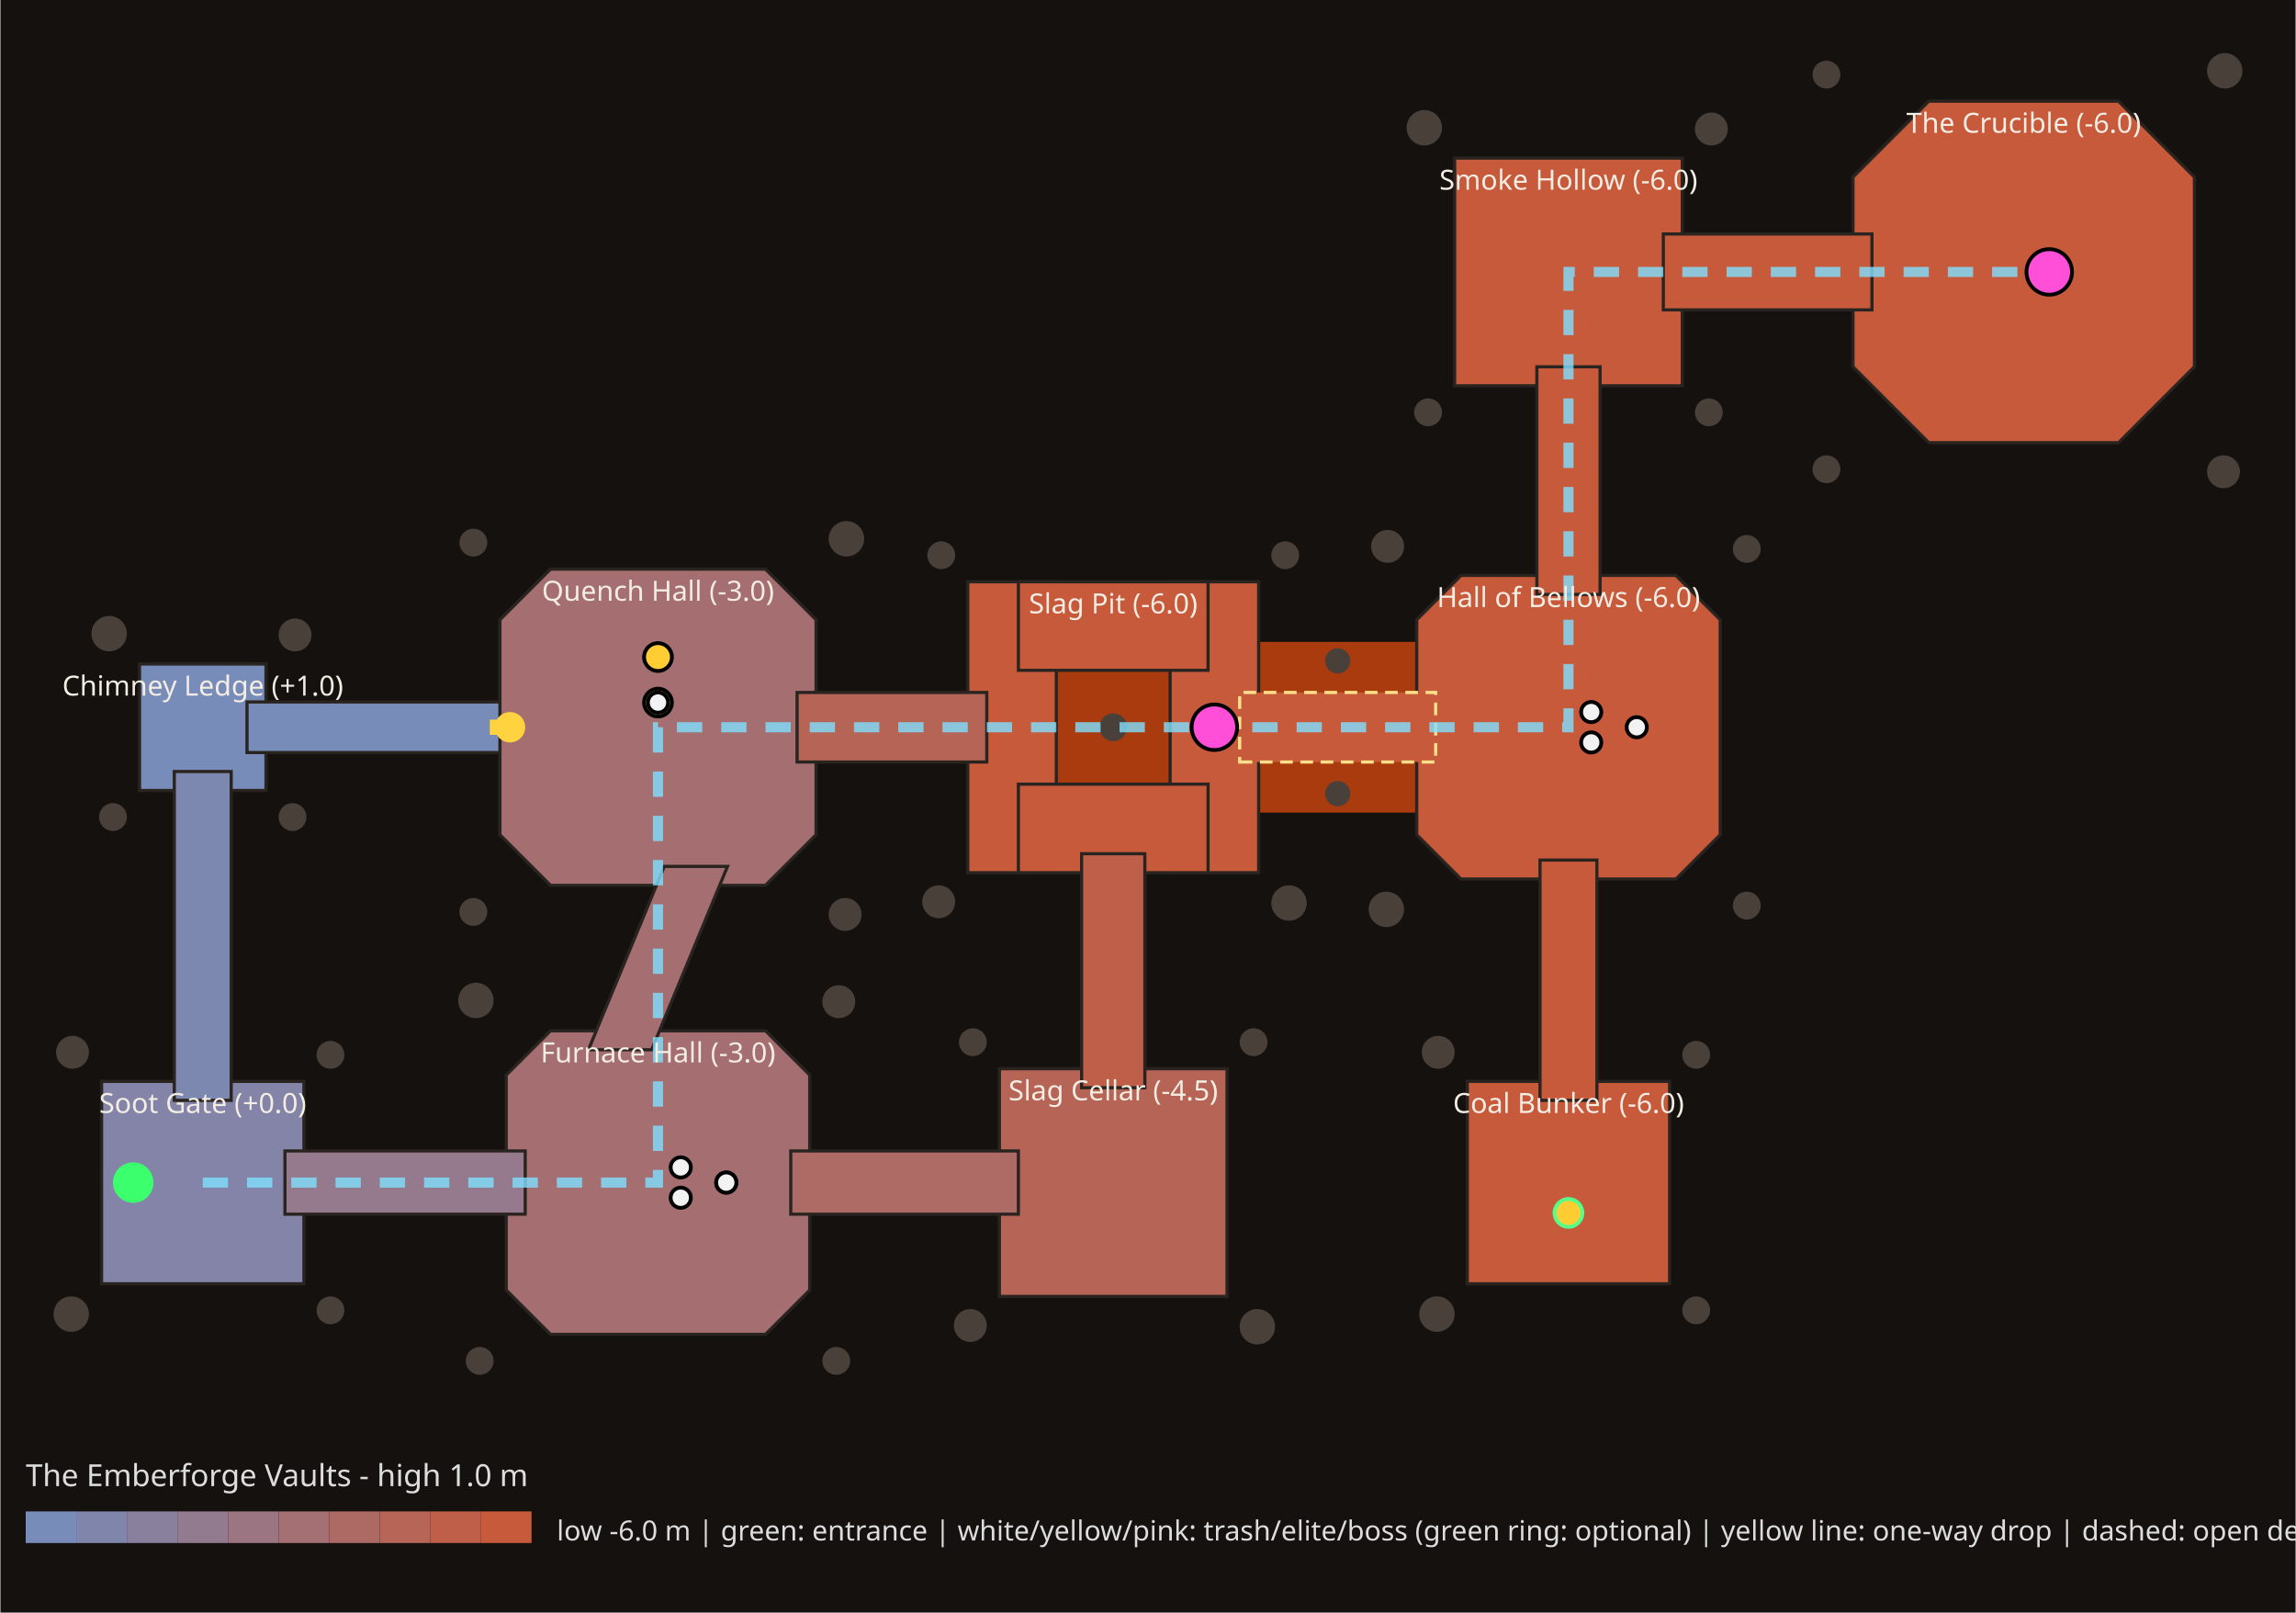
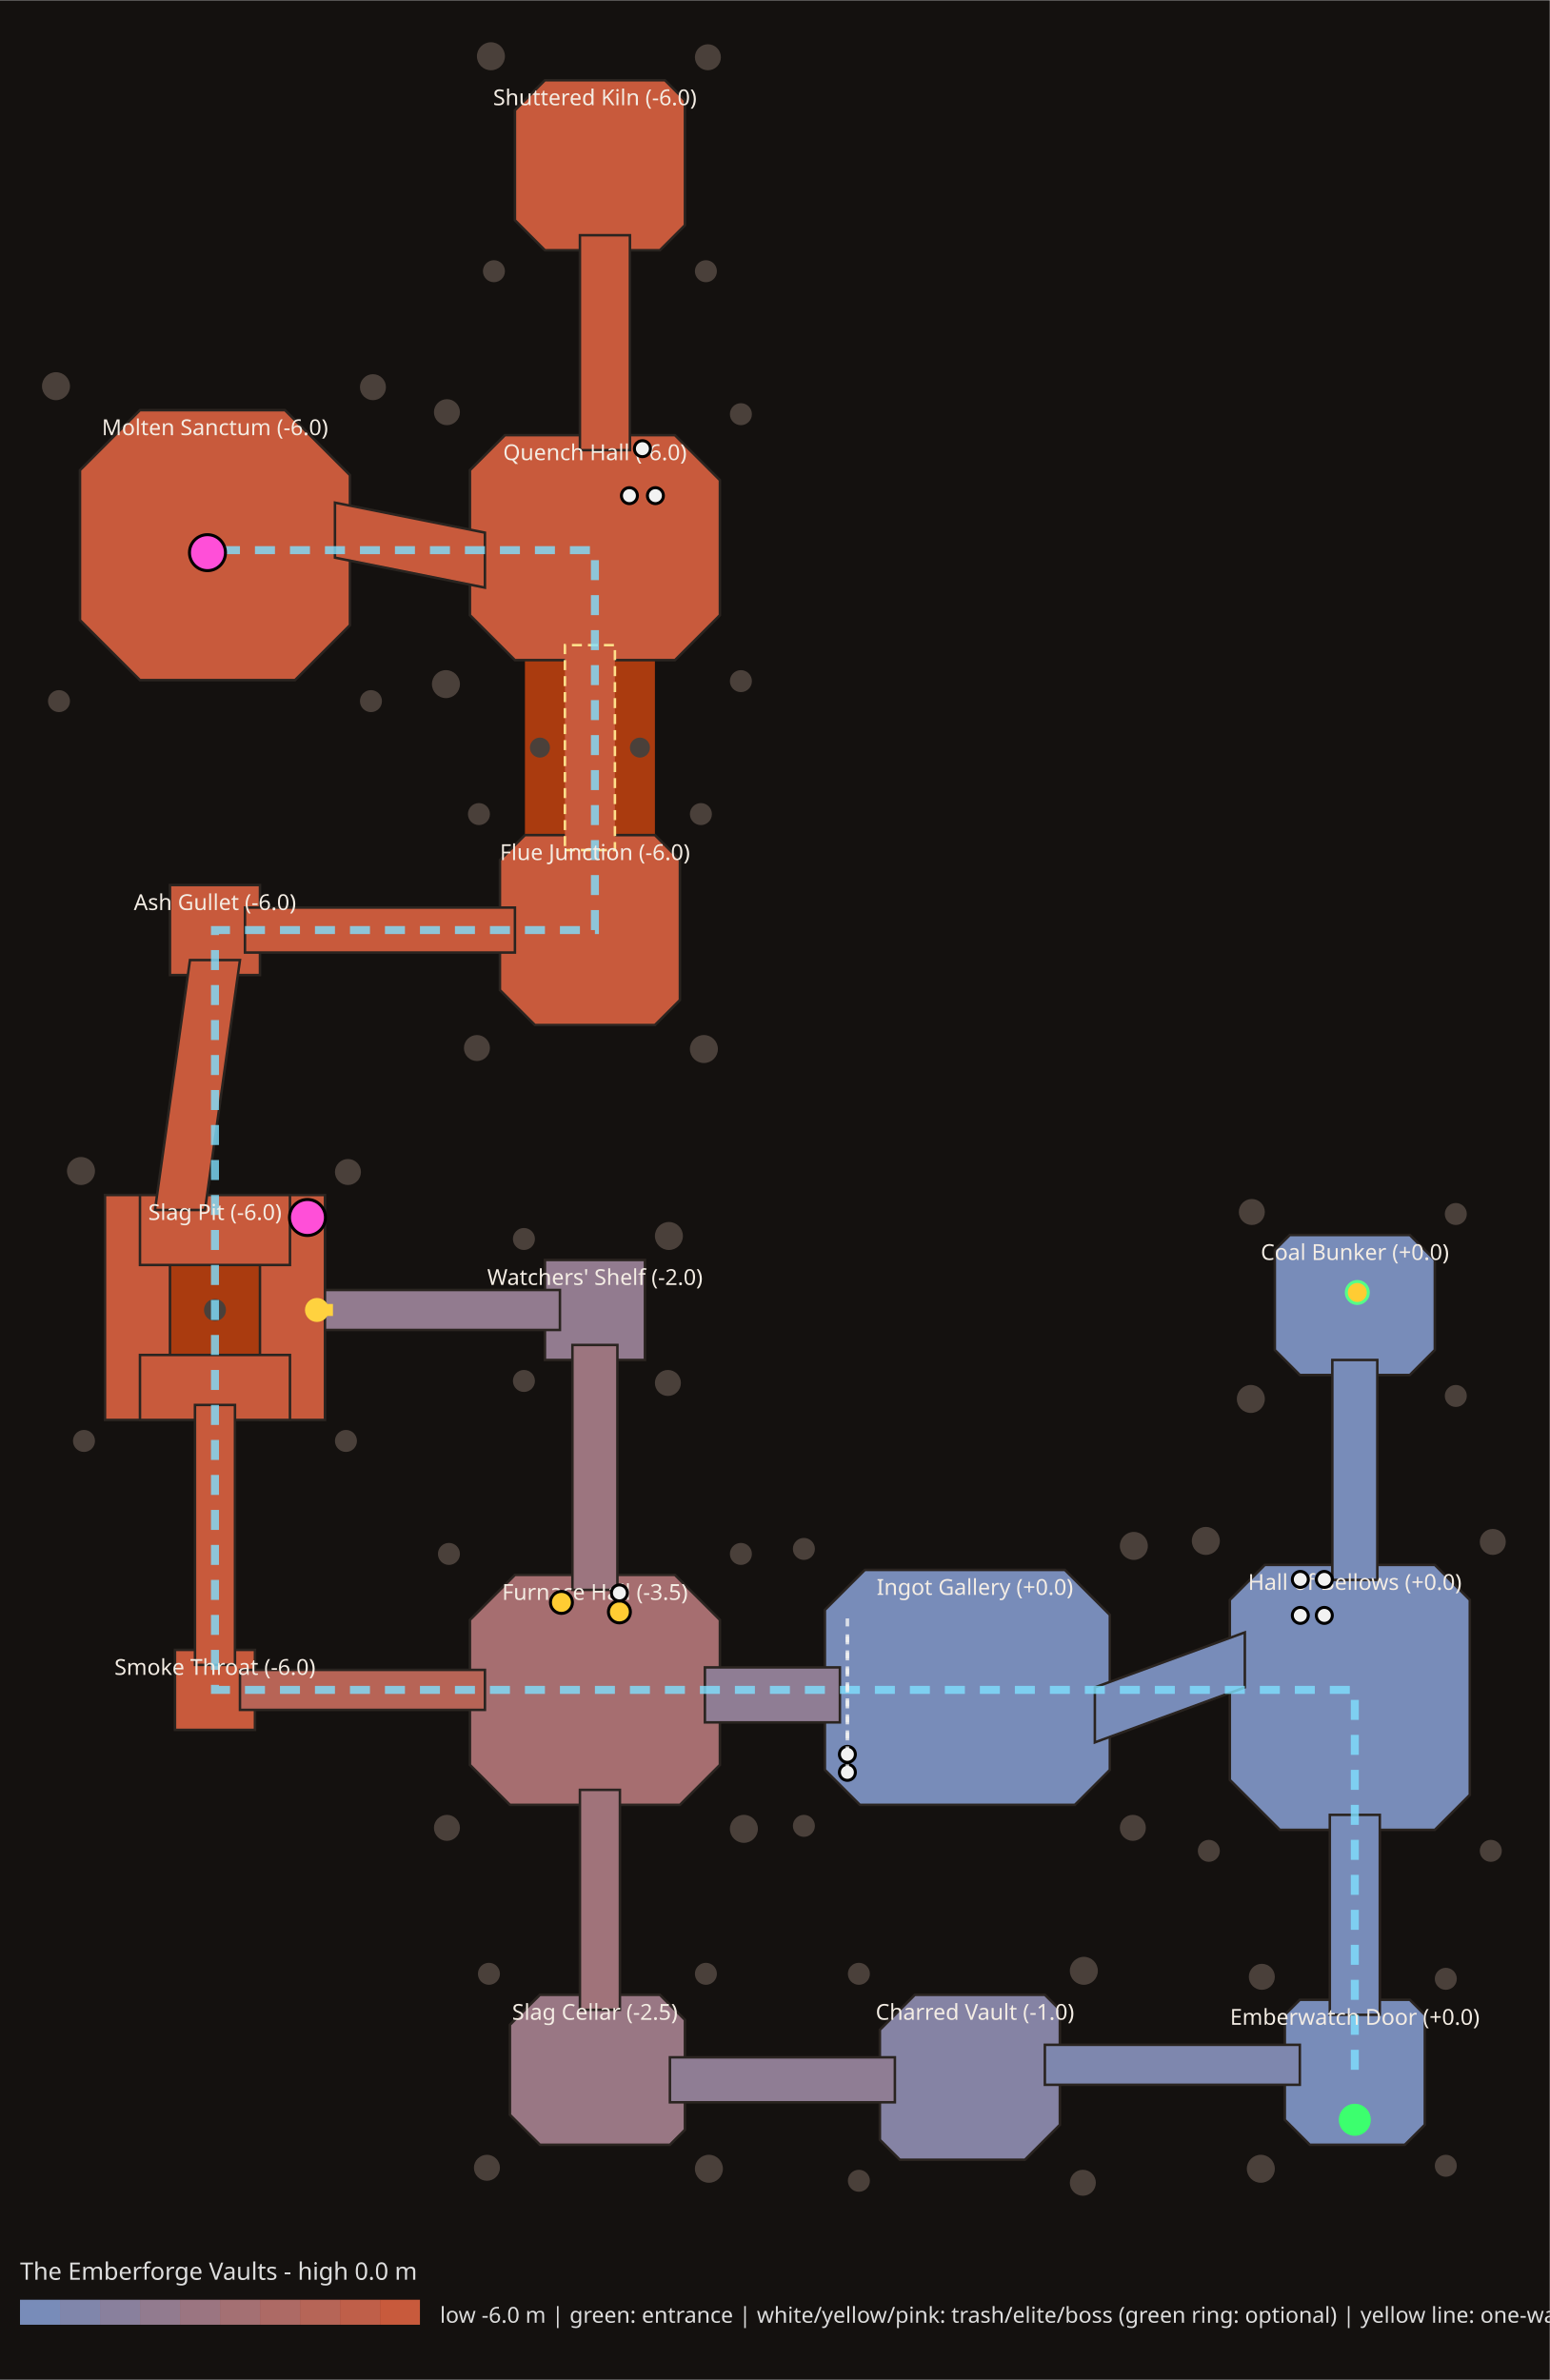
- <svg xmlns="http://www.w3.org/2000/svg" viewBox="0 0 181.5 127.5" width="900" height="632" font-family="sans-serif">
-   <rect x="0" y="0" width="181.5" height="127.5" fill="#14110f" />
-   <polygon points="83.50,62.00 92.50,62.00 92.50,53.00 83.50,53.00" fill="#c4420f" opacity="0.85" />
-   <polygon points="99.50,64.25 112.00,64.25 112.00,50.75 99.50,50.75" fill="#c4420f" opacity="0.85" />
-   <polygon points="76.50,69.00 83.50,69.00 83.50,46.00 76.50,46.00" fill="rgb(200,90,60)" stroke="#2a2420" stroke-width="0.25" />
-   <polygon points="92.50,69.00 99.50,69.00 99.50,46.00 92.50,46.00" fill="rgb(200,90,60)" stroke="#2a2420" stroke-width="0.25" />
-   <polygon points="80.50,53.00 95.50,53.00 95.50,46.00 80.50,46.00" fill="rgb(200,90,60)" stroke="#2a2420" stroke-width="0.25" />
-   <polygon points="80.50,69.00 95.50,69.00 95.50,62.00 80.50,62.00" fill="rgb(200,90,60)" stroke="#2a2420" stroke-width="0.25" />
-   <polygon points="136.00,66.00 136.00,49.00 132.50,45.50 115.50,45.50 112.00,49.00 112.00,66.00 115.50,69.50 132.50,69.50" fill="rgb(200,90,60)" stroke="#2a2420" stroke-width="0.25" />
-   <polygon points="115.00,30.50 133.00,30.50 133.00,12.50 115.00,12.50" fill="rgb(200,90,60)" stroke="#2a2420" stroke-width="0.25" />
-   <polygon points="173.50,29.00 173.50,14.00 167.50,8.00 152.50,8.00 146.50,14.00 146.50,29.00 152.50,35.00 167.50,35.00" fill="rgb(200,90,60)" stroke="#2a2420" stroke-width="0.25" />
-   <polygon points="116.00,101.50 132.00,101.50 132.00,85.50 116.00,85.50" fill="rgb(200,90,60)" stroke="#2a2420" stroke-width="0.25" />
-   <polygon points="98.00,60.25 113.50,60.25 113.50,54.75 98.00,54.75" fill="rgb(200,90,60)" stroke="#ffe08a" stroke-width="0.25" stroke-dasharray="1,0.6" />
-   <polygon points="121.50,47.00 126.50,47.00 126.50,29.00 121.50,29.00" fill="rgb(200,90,60)" stroke="#2a2420" stroke-width="0.25" />
-   <polygon points="131.50,24.50 148.00,24.50 148.00,18.50 131.50,18.50" fill="rgb(200,90,60)" stroke="#2a2420" stroke-width="0.25" />
-   <polygon points="121.75,87.00 126.25,87.00 126.25,68.00 121.75,68.00" fill="rgb(200,90,60)" stroke="#2a2420" stroke-width="0.25" />
-   <polygon points="79.00,102.50 97.00,102.50 97.00,84.50 79.00,84.50" fill="rgb(182,100,86)" stroke="#2a2420" stroke-width="0.25" />
-   <polygon points="85.50,86.00 90.50,86.00 90.50,67.50 85.50,67.50" fill="rgb(191,95,73)" stroke="#2a2420" stroke-width="0.25" />
-   <polygon points="64.00,102.00 64.00,85.00 60.50,81.50 43.50,81.50 40.00,85.00 40.00,102.00 43.50,105.50 60.50,105.50" fill="rgb(165,111,113)" stroke="#2a2420" stroke-width="0.25" />
-   <polygon points="64.50,66.00 64.50,49.00 60.50,45.00 43.50,45.00 39.50,49.00 39.50,66.00 43.50,70.00 60.50,70.00" fill="rgb(165,111,113)" stroke="#2a2420" stroke-width="0.25" />
-   <polygon points="51.50,83.00 57.50,68.50 52.50,68.50 46.50,83.00" fill="rgb(165,111,113)" stroke="#2a2420" stroke-width="0.25" />
-   <polygon points="63.00,60.25 78.00,60.25 78.00,54.75 63.00,54.75" fill="rgb(182,100,86)" stroke="#2a2420" stroke-width="0.25" />
-   <polygon points="62.50,96.00 80.50,96.00 80.50,91.00 62.50,91.00" fill="rgb(174,106,100)" stroke="#2a2420" stroke-width="0.25" />
-   <polygon points="8.00,101.50 24.00,101.50 24.00,85.50 8.00,85.50" fill="rgb(131,132,167)" stroke="#2a2420" stroke-width="0.25" />
-   <polygon points="22.50,96.00 41.50,96.00 41.50,91.00 22.50,91.00" fill="rgb(148,122,140)" stroke="#2a2420" stroke-width="0.25" />
-   <polygon points="11.00,62.50 21.00,62.50 21.00,52.50 11.00,52.50" fill="rgb(120,140,185)" stroke="#2a2420" stroke-width="0.25" />
-   <polygon points="13.75,87.00 18.25,87.00 18.25,61.00 13.75,61.00" fill="rgb(125,136,176)" stroke="#2a2420" stroke-width="0.25" />
-   <polygon points="19.50,59.50 39.50,59.50 39.50,55.50 19.50,55.50" fill="rgb(120,140,185)" stroke="#2a2420" stroke-width="0.25" />
-   <circle cx="26.10" cy="83.40" r="1.10" fill="#4a403a" />
-   <circle cx="5.70" cy="83.20" r="1.30" fill="#4a403a" />
-   <circle cx="5.60" cy="103.90" r="1.40" fill="#4a403a" />
-   <circle cx="26.10" cy="103.60" r="1.10" fill="#4a403a" />
-   <circle cx="66.30" cy="79.20" r="1.30" fill="#4a403a" />
-   <circle cx="37.60" cy="79.10" r="1.40" fill="#4a403a" />
-   <circle cx="37.90" cy="107.60" r="1.10" fill="#4a403a" />
-   <circle cx="66.10" cy="107.60" r="1.10" fill="#4a403a" />
-   <circle cx="66.90" cy="42.60" r="1.40" fill="#4a403a" />
-   <circle cx="37.40" cy="42.90" r="1.10" fill="#4a403a" />
-   <circle cx="37.40" cy="72.10" r="1.10" fill="#4a403a" />
-   <circle cx="66.80" cy="72.30" r="1.30" fill="#4a403a" />
-   <circle cx="88.00" cy="57.50" r="1.10" fill="#4a403a" />
-   <circle cx="101.60" cy="43.90" r="1.10" fill="#4a403a" />
-   <circle cx="74.40" cy="43.90" r="1.10" fill="#4a403a" />
-   <circle cx="74.20" cy="71.30" r="1.30" fill="#4a403a" />
-   <circle cx="101.90" cy="71.40" r="1.40" fill="#4a403a" />
-   <circle cx="138.10" cy="43.40" r="1.10" fill="#4a403a" />
-   <circle cx="109.70" cy="43.20" r="1.30" fill="#4a403a" />
-   <circle cx="109.60" cy="71.90" r="1.40" fill="#4a403a" />
-   <circle cx="138.10" cy="71.60" r="1.10" fill="#4a403a" />
-   <circle cx="135.30" cy="10.20" r="1.30" fill="#4a403a" />
-   <circle cx="112.60" cy="10.10" r="1.40" fill="#4a403a" />
-   <circle cx="112.90" cy="32.60" r="1.10" fill="#4a403a" />
-   <circle cx="135.10" cy="32.60" r="1.10" fill="#4a403a" />
-   <circle cx="175.90" cy="5.60" r="1.40" fill="#4a403a" />
-   <circle cx="144.40" cy="5.90" r="1.10" fill="#4a403a" />
-   <circle cx="144.40" cy="37.10" r="1.10" fill="#4a403a" />
-   <circle cx="175.80" cy="37.30" r="1.30" fill="#4a403a" />
-   <circle cx="99.10" cy="82.40" r="1.10" fill="#4a403a" />
-   <circle cx="76.90" cy="82.40" r="1.10" fill="#4a403a" />
-   <circle cx="76.70" cy="104.80" r="1.30" fill="#4a403a" />
-   <circle cx="99.40" cy="104.90" r="1.40" fill="#4a403a" />
-   <circle cx="134.10" cy="83.40" r="1.10" fill="#4a403a" />
-   <circle cx="113.70" cy="83.20" r="1.30" fill="#4a403a" />
-   <circle cx="113.60" cy="103.90" r="1.40" fill="#4a403a" />
-   <circle cx="134.10" cy="103.60" r="1.10" fill="#4a403a" />
-   <circle cx="23.30" cy="50.20" r="1.30" fill="#4a403a" />
-   <circle cx="8.60" cy="50.10" r="1.40" fill="#4a403a" />
-   <circle cx="8.90" cy="64.60" r="1.10" fill="#4a403a" />
-   <circle cx="23.10" cy="64.60" r="1.10" fill="#4a403a" />
-   <circle cx="105.75" cy="62.75" r="1.00" fill="#4a403a" />
-   <circle cx="105.75" cy="52.25" r="1.00" fill="#4a403a" />
-   <line x1="38.70" y1="57.50" x2="40.30" y2="57.50" stroke="#ffd23f" stroke-width="1.2" />
-   <circle cx="40.30" cy="57.50" r="1.2" fill="#ffd23f" />
-   <polyline points="16.00,93.50 52.00,93.50 52.00,57.50 88.00,57.50 124.00,57.50 124.00,21.50 160.00,21.50" fill="none" stroke="#7fe0ff" stroke-width="0.8" stroke-dasharray="2,1.5" opacity="0.8" />
-   <text x="16.00" y="88.00" font-size="2.2" fill="#f4ede4" text-anchor="middle">Soot Gate (+0.0)</text>
-   <text x="52.00" y="84.00" font-size="2.2" fill="#f4ede4" text-anchor="middle">Furnace Hall (-3.0)</text>
-   <text x="52.00" y="47.50" font-size="2.2" fill="#f4ede4" text-anchor="middle">Quench Hall (-3.0)</text>
-   <text x="88.00" y="48.50" font-size="2.2" fill="#f4ede4" text-anchor="middle">Slag Pit (-6.0)</text>
-   <text x="124.00" y="48.00" font-size="2.2" fill="#f4ede4" text-anchor="middle">Hall of Bellows (-6.0)</text>
-   <text x="124.00" y="15.00" font-size="2.2" fill="#f4ede4" text-anchor="middle">Smoke Hollow (-6.0)</text>
-   <text x="160.00" y="10.50" font-size="2.2" fill="#f4ede4" text-anchor="middle">The Crucible (-6.0)</text>
-   <text x="88.00" y="87.00" font-size="2.2" fill="#f4ede4" text-anchor="middle">Slag Cellar (-4.5)</text>
-   <text x="124.00" y="88.00" font-size="2.2" fill="#f4ede4" text-anchor="middle">Coal Bunker (-6.0)</text>
-   <text x="16.00" y="55.00" font-size="2.2" fill="#f4ede4" text-anchor="middle">Chimney Ledge (+1.0)</text>
-   <circle cx="53.80" cy="94.70" r="0.8" fill="#f2f2f2" stroke="#000" stroke-width="0.3" />
-   <circle cx="53.80" cy="92.30" r="0.8" fill="#f2f2f2" stroke="#000" stroke-width="0.3" />
-   <circle cx="57.40" cy="93.50" r="0.8" fill="#f2f2f2" stroke="#000" stroke-width="0.3" />
-   <circle cx="57.40" cy="93.50" r="0.8" fill="#f2f2f2" stroke="#000" stroke-width="0.3" />
-   <circle cx="52.00" cy="55.55" r="1.1" fill="#ffcc33" stroke="#000" stroke-width="0.3" />
-   <circle cx="52.00" cy="55.55" r="0.8" fill="#f2f2f2" stroke="#000" stroke-width="0.3" />
-   <circle cx="52.00" cy="51.95" r="1.1" fill="#ffcc33" stroke="#000" stroke-width="0.3" />
-   <circle cx="96.00" cy="57.50" r="1.8" fill="#ff4fd8" stroke="#000" stroke-width="0.3" />
-   <circle cx="125.80" cy="58.70" r="0.8" fill="#f2f2f2" stroke="#000" stroke-width="0.3" />
-   <circle cx="125.80" cy="56.30" r="0.8" fill="#f2f2f2" stroke="#000" stroke-width="0.3" />
-   <circle cx="129.40" cy="57.50" r="0.8" fill="#f2f2f2" stroke="#000" stroke-width="0.3" />
-   <circle cx="124.00" cy="95.90" r="1.1" fill="#ffcc33" stroke="#55ff88" stroke-width="0.3" />
-   <circle cx="162.02" cy="21.50" r="1.8" fill="#ff4fd8" stroke="#000" stroke-width="0.3" />
-   <circle cx="10.50" cy="93.50" r="1.6" fill="#3cff6e" />
-   <text x="2" y="117.5" font-size="2.4" fill="#ddd">The Emberforge Vaults - high 1.0 m</text>
-   <rect x="2.0" y="119.5" width="4" height="2.5" fill="rgb(120,140,185)" />
-   <rect x="6.0" y="119.5" width="4" height="2.5" fill="rgb(128,134,171)" />
-   <rect x="10.0" y="119.5" width="4" height="2.5" fill="rgb(137,128,157)" />
-   <rect x="14.0" y="119.5" width="4" height="2.5" fill="rgb(146,123,143)" />
-   <rect x="18.0" y="119.5" width="4" height="2.5" fill="rgb(155,117,129)" />
-   <rect x="22.0" y="119.5" width="4" height="2.5" fill="rgb(164,112,115)" />
-   <rect x="26.0" y="119.5" width="4" height="2.5" fill="rgb(173,106,101)" />
-   <rect x="30.0" y="119.5" width="4" height="2.5" fill="rgb(182,101,87)" />
-   <rect x="34.0" y="119.5" width="4" height="2.5" fill="rgb(191,95,73)" />
-   <rect x="38.0" y="119.5" width="4" height="2.5" fill="rgb(200,90,60)" />
-   <text x="44" y="121.8" font-size="2.2" fill="#ddd">low -6.0 m | green: entrance | white/yellow/pink: trash/elite/boss (green ring: optional) | yellow line: one-way drop | dashed: open deck | blue dashes: main route</text>
+ <svg xmlns="http://www.w3.org/2000/svg" viewBox="0 0 155.0 238.0" width="586" height="900" font-family="sans-serif">
+   <rect x="0" y="0" width="155.0" height="238.0" fill="#14110f" />
+   <polygon points="17.00,135.50 26.00,135.50 26.00,126.50 17.00,126.50" fill="#c4420f" opacity="0.85" />
+   <polygon points="52.50,83.50 65.50,83.50 65.50,66.00 52.50,66.00" fill="#c4420f" opacity="0.85" />
+   <polygon points="17.50,173.00 25.50,173.00 25.50,165.00 17.50,165.00" fill="rgb(200,90,60)" stroke="#2a2420" stroke-width="0.25" />
+   <polygon points="10.50,142.00 17.00,142.00 17.00,119.50 10.50,119.50" fill="rgb(200,90,60)" stroke="#2a2420" stroke-width="0.25" />
+   <polygon points="26.00,142.00 32.50,142.00 32.50,119.50 26.00,119.50" fill="rgb(200,90,60)" stroke="#2a2420" stroke-width="0.25" />
+   <polygon points="14.00,126.50 29.00,126.50 29.00,119.50 14.00,119.50" fill="rgb(200,90,60)" stroke="#2a2420" stroke-width="0.25" />
+   <polygon points="14.00,142.00 29.00,142.00 29.00,135.50 14.00,135.50" fill="rgb(200,90,60)" stroke="#2a2420" stroke-width="0.25" />
+   <polygon points="17.00,97.50 26.00,97.50 26.00,88.50 17.00,88.50" fill="rgb(200,90,60)" stroke="#2a2420" stroke-width="0.25" />
+   <polygon points="68.00,100.00 68.00,86.00 65.50,83.50 52.50,83.50 50.00,86.00 50.00,99.00 53.50,102.50 65.50,102.50" fill="rgb(200,90,60)" stroke="#2a2420" stroke-width="0.25" />
+   <polygon points="72.00,61.50 72.00,48.00 67.50,43.50 50.50,43.50 47.00,47.00 47.00,61.50 51.50,66.00 67.50,66.00" fill="rgb(200,90,60)" stroke="#2a2420" stroke-width="0.25" />
+   <polygon points="35.00,62.50 35.00,47.50 28.50,41.00 14.00,41.00 8.00,47.00 8.00,62.00 14.00,68.00 29.50,68.00" fill="rgb(200,90,60)" stroke="#2a2420" stroke-width="0.25" />
+   <polygon points="68.50,22.50 68.50,10.00 66.50,8.00 54.50,8.00 51.50,11.00 51.50,22.00 54.50,25.00 66.00,25.00" fill="rgb(200,90,60)" stroke="#2a2420" stroke-width="0.25" />
+   <polygon points="19.50,166.50 23.50,166.50 23.50,140.50 19.50,140.50" fill="rgb(200,90,60)" stroke="#2a2420" stroke-width="0.25" />
+   <polygon points="20.50,121.00 24.00,96.00 19.00,96.00 15.50,121.00" fill="rgb(200,90,60)" stroke="#2a2420" stroke-width="0.25" />
+   <polygon points="24.50,95.25 51.50,95.25 51.50,90.75 24.50,90.75" fill="rgb(200,90,60)" stroke="#2a2420" stroke-width="0.25" />
+   <polygon points="56.50,85.00 61.50,85.00 61.50,64.50 56.50,64.50" fill="rgb(200,90,60)" stroke="#ffe08a" stroke-width="0.25" stroke-dasharray="1,0.6" />
+   <polygon points="48.50,53.25 33.50,50.25 33.50,55.75 48.50,58.75" fill="rgb(200,90,60)" stroke="#2a2420" stroke-width="0.25" />
+   <polygon points="58.00,45.00 63.00,45.00 63.00,23.50 58.00,23.50" fill="rgb(200,90,60)" stroke="#2a2420" stroke-width="0.25" />
+   <polygon points="72.00,176.50 72.00,162.00 67.50,157.50 51.50,157.50 47.00,162.00 47.00,176.50 51.00,180.50 68.00,180.50" fill="rgb(166,110,112)" stroke="#2a2420" stroke-width="0.25" />
+   <polygon points="24.00,171.00 48.50,171.00 48.50,167.00 24.00,167.00" fill="rgb(183,100,86)" stroke="#2a2420" stroke-width="0.25" />
+   <polygon points="68.50,213.00 68.50,202.00 66.00,199.50 54.00,199.50 51.00,202.50 51.00,211.50 54.00,214.50 67.00,214.50" fill="rgb(153,119,132)" stroke="#2a2420" stroke-width="0.25" />
+   <polygon points="58.00,201.00 62.00,201.00 62.00,179.00 58.00,179.00" fill="rgb(160,115,122)" stroke="#2a2420" stroke-width="0.25" />
+   <polygon points="54.50,136.00 64.50,136.00 64.50,126.00 54.50,126.00" fill="rgb(146,123,143)" stroke="#2a2420" stroke-width="0.25" />
+   <polygon points="57.25,159.00 61.75,159.00 61.75,134.50 57.25,134.50" fill="rgb(156,117,127)" stroke="#2a2420" stroke-width="0.25" />
+   <polygon points="32.50,133.00 56.00,133.00 56.00,129.00 32.50,129.00" fill="rgb(146,123,143)" stroke="#2a2420" stroke-width="0.25" />
+   <polygon points="106.00,212.50 106.00,201.00 104.50,199.50 91.50,199.50 88.00,203.00 88.00,214.00 90.00,216.00 102.50,216.00" fill="rgb(133,131,164)" stroke="#2a2420" stroke-width="0.25" />
+   <polygon points="67.00,210.25 89.50,210.25 89.50,205.75 67.00,205.75" fill="rgb(143,125,148)" stroke="#2a2420" stroke-width="0.25" />
+   <polygon points="142.50,212.50 142.50,201.50 141.00,200.00 130.00,200.00 128.50,201.50 128.50,212.00 131.00,214.50 140.50,214.50" fill="rgb(120,140,185)" stroke="#2a2420" stroke-width="0.25" />
+   <polygon points="147.00,179.50 147.00,160.00 143.50,156.50 126.50,156.50 123.00,160.00 123.00,178.00 128.00,183.00 143.50,183.00" fill="rgb(120,140,185)" stroke="#2a2420" stroke-width="0.25" />
+   <polygon points="111.00,177.00 111.00,161.50 106.50,157.00 86.50,157.00 82.50,161.00 82.50,177.00 86.00,180.50 107.50,180.50" fill="rgb(120,140,185)" stroke="#2a2420" stroke-width="0.25" />
+   <polygon points="143.50,135.00 143.50,126.00 141.00,123.50 129.00,123.50 127.50,125.00 127.50,135.00 130.00,137.50 141.00,137.50" fill="rgb(120,140,185)" stroke="#2a2420" stroke-width="0.25" />
+   <polygon points="133.00,201.50 138.00,201.50 138.00,181.50 133.00,181.50" fill="rgb(120,140,185)" stroke="#2a2420" stroke-width="0.25" />
+   <polygon points="124.50,163.25 109.50,168.75 109.50,174.25 124.50,168.75" fill="rgb(120,140,185)" stroke="#2a2420" stroke-width="0.25" />
+   <polygon points="70.50,172.25 84.00,172.25 84.00,166.75 70.50,166.75" fill="rgb(143,125,148)" stroke="#2a2420" stroke-width="0.25" />
+   <polygon points="104.50,208.50 130.00,208.50 130.00,204.50 104.50,204.50" fill="rgb(126,135,174)" stroke="#2a2420" stroke-width="0.25" />
+   <polygon points="133.25,158.00 137.75,158.00 137.75,136.00 133.25,136.00" fill="rgb(120,140,185)" stroke="#2a2420" stroke-width="0.25" />
+   <circle cx="144.60" cy="197.90" r="1.10" fill="#4a403a" />
+   <circle cx="126.20" cy="197.70" r="1.30" fill="#4a403a" />
+   <circle cx="126.10" cy="216.90" r="1.40" fill="#4a403a" />
+   <circle cx="144.60" cy="216.60" r="1.10" fill="#4a403a" />
+   <circle cx="149.30" cy="154.20" r="1.30" fill="#4a403a" />
+   <circle cx="120.60" cy="154.10" r="1.40" fill="#4a403a" />
+   <circle cx="120.90" cy="185.10" r="1.10" fill="#4a403a" />
+   <circle cx="149.10" cy="185.10" r="1.10" fill="#4a403a" />
+   <circle cx="113.40" cy="154.60" r="1.40" fill="#4a403a" />
+   <circle cx="80.40" cy="154.90" r="1.10" fill="#4a403a" />
+   <circle cx="80.40" cy="182.60" r="1.10" fill="#4a403a" />
+   <circle cx="113.30" cy="182.80" r="1.30" fill="#4a403a" />
+   <circle cx="74.10" cy="155.40" r="1.10" fill="#4a403a" />
+   <circle cx="44.90" cy="155.40" r="1.10" fill="#4a403a" />
+   <circle cx="44.70" cy="182.80" r="1.30" fill="#4a403a" />
+   <circle cx="74.40" cy="182.90" r="1.40" fill="#4a403a" />
+   <circle cx="21.50" cy="131.00" r="1.10" fill="#4a403a" />
+   <circle cx="34.80" cy="117.20" r="1.30" fill="#4a403a" />
+   <circle cx="8.10" cy="117.10" r="1.40" fill="#4a403a" />
+   <circle cx="8.40" cy="144.10" r="1.10" fill="#4a403a" />
+   <circle cx="34.60" cy="144.10" r="1.10" fill="#4a403a" />
+   <circle cx="70.10" cy="81.40" r="1.10" fill="#4a403a" />
+   <circle cx="47.90" cy="81.40" r="1.10" fill="#4a403a" />
+   <circle cx="47.70" cy="104.80" r="1.30" fill="#4a403a" />
+   <circle cx="70.40" cy="104.90" r="1.40" fill="#4a403a" />
+   <circle cx="74.10" cy="41.40" r="1.10" fill="#4a403a" />
+   <circle cx="44.70" cy="41.20" r="1.30" fill="#4a403a" />
+   <circle cx="44.60" cy="68.40" r="1.40" fill="#4a403a" />
+   <circle cx="74.10" cy="68.10" r="1.10" fill="#4a403a" />
+   <circle cx="37.30" cy="38.70" r="1.30" fill="#4a403a" />
+   <circle cx="5.60" cy="38.60" r="1.40" fill="#4a403a" />
+   <circle cx="5.90" cy="70.10" r="1.10" fill="#4a403a" />
+   <circle cx="37.10" cy="70.10" r="1.10" fill="#4a403a" />
+   <circle cx="108.40" cy="197.10" r="1.40" fill="#4a403a" />
+   <circle cx="85.90" cy="197.40" r="1.10" fill="#4a403a" />
+   <circle cx="85.90" cy="218.10" r="1.10" fill="#4a403a" />
+   <circle cx="108.30" cy="218.30" r="1.30" fill="#4a403a" />
+   <circle cx="70.60" cy="197.40" r="1.10" fill="#4a403a" />
+   <circle cx="48.90" cy="197.40" r="1.10" fill="#4a403a" />
+   <circle cx="48.70" cy="216.80" r="1.30" fill="#4a403a" />
+   <circle cx="70.90" cy="216.90" r="1.40" fill="#4a403a" />
+   <circle cx="145.60" cy="121.40" r="1.10" fill="#4a403a" />
+   <circle cx="125.20" cy="121.20" r="1.30" fill="#4a403a" />
+   <circle cx="125.10" cy="139.90" r="1.40" fill="#4a403a" />
+   <circle cx="145.60" cy="139.60" r="1.10" fill="#4a403a" />
+   <circle cx="70.80" cy="5.70" r="1.30" fill="#4a403a" />
+   <circle cx="49.10" cy="5.60" r="1.40" fill="#4a403a" />
+   <circle cx="49.40" cy="27.10" r="1.10" fill="#4a403a" />
+   <circle cx="70.60" cy="27.10" r="1.10" fill="#4a403a" />
+   <circle cx="66.90" cy="123.60" r="1.40" fill="#4a403a" />
+   <circle cx="52.40" cy="123.90" r="1.10" fill="#4a403a" />
+   <circle cx="52.40" cy="138.10" r="1.10" fill="#4a403a" />
+   <circle cx="66.80" cy="138.30" r="1.30" fill="#4a403a" />
+   <circle cx="64.00" cy="74.75" r="1.00" fill="#4a403a" />
+   <circle cx="54.00" cy="74.75" r="1.00" fill="#4a403a" />
+   <line x1="33.30" y1="131.00" x2="31.70" y2="131.00" stroke="#ffd23f" stroke-width="1.2" />
+   <circle cx="31.70" cy="131.00" r="1.2" fill="#ffd23f" />
+   <polyline points="135.50,207.00 135.50,169.00 97.50,169.00 59.50,169.00 21.50,169.00 21.50,131.00 21.50,93.00 59.50,93.00 59.50,55.00 21.50,55.00" fill="none" stroke="#7fe0ff" stroke-width="0.8" stroke-dasharray="2,1.5" opacity="0.8" />
+   <text x="135.50" y="202.50" font-size="2.2" fill="#f4ede4" text-anchor="middle">Emberwatch Door (+0.0)</text>
+   <text x="135.50" y="159.00" font-size="2.2" fill="#f4ede4" text-anchor="middle">Hall of Bellows (+0.0)</text>
+   <text x="97.50" y="159.50" font-size="2.2" fill="#f4ede4" text-anchor="middle">Ingot Gallery (+0.0)</text>
+   <text x="59.50" y="160.00" font-size="2.2" fill="#f4ede4" text-anchor="middle">Furnace Hall (-3.5)</text>
+   <text x="21.50" y="167.50" font-size="2.2" fill="#f4ede4" text-anchor="middle">Smoke Throat (-6.0)</text>
+   <text x="21.50" y="122.00" font-size="2.2" fill="#f4ede4" text-anchor="middle">Slag Pit (-6.0)</text>
+   <text x="21.50" y="91.00" font-size="2.2" fill="#f4ede4" text-anchor="middle">Ash Gullet (-6.0)</text>
+   <text x="59.50" y="86.00" font-size="2.2" fill="#f4ede4" text-anchor="middle">Flue Junction (-6.0)</text>
+   <text x="59.50" y="46.00" font-size="2.2" fill="#f4ede4" text-anchor="middle">Quench Hall (-6.0)</text>
+   <text x="21.50" y="43.50" font-size="2.2" fill="#f4ede4" text-anchor="middle">Molten Sanctum (-6.0)</text>
+   <text x="97.50" y="202.00" font-size="2.2" fill="#f4ede4" text-anchor="middle">Charred Vault (-1.0)</text>
+   <text x="59.50" y="202.00" font-size="2.2" fill="#f4ede4" text-anchor="middle">Slag Cellar (-2.5)</text>
+   <text x="135.50" y="126.00" font-size="2.2" fill="#f4ede4" text-anchor="middle">Coal Bunker (+0.0)</text>
+   <text x="59.50" y="10.50" font-size="2.2" fill="#f4ede4" text-anchor="middle">Shuttered Kiln (-6.0)</text>
+   <text x="59.50" y="128.50" font-size="2.2" fill="#f4ede4" text-anchor="middle">Watchers' Shelf (-2.0)</text>
+   <circle cx="130.05" cy="161.55" r="0.8" fill="#f2f2f2" stroke="#000" stroke-width="0.3" />
+   <circle cx="132.45" cy="161.55" r="0.8" fill="#f2f2f2" stroke="#000" stroke-width="0.3" />
+   <circle cx="130.05" cy="157.95" r="0.8" fill="#f2f2f2" stroke="#000" stroke-width="0.3" />
+   <circle cx="132.45" cy="157.95" r="0.8" fill="#f2f2f2" stroke="#000" stroke-width="0.3" />
+   <circle cx="135.75" cy="129.25" r="1.1" fill="#ffcc33" stroke="#55ff88" stroke-width="0.3" />
+   <circle cx="84.75" cy="177.25" r="0.8" fill="#f2f2f2" stroke="#000" stroke-width="0.3" />
+   <circle cx="84.75" cy="175.45" r="0.8" fill="#f2f2f2" stroke="#000" stroke-width="0.3" />
+   <polyline points="84.75,177.25 84.75,163.05" fill="none" stroke="#f2f2f2" stroke-width="0.35" stroke-dasharray="0.8,0.8" opacity="0.8" />
+   <polyline points="84.75,175.45 84.75,161.25" fill="none" stroke="#f2f2f2" stroke-width="0.35" stroke-dasharray="0.8,0.8" opacity="0.8" />
+   <circle cx="61.95" cy="161.20" r="1.1" fill="#ffcc33" stroke="#000" stroke-width="0.3" />
+   <circle cx="61.95" cy="159.30" r="0.8" fill="#f2f2f2" stroke="#000" stroke-width="0.3" />
+   <circle cx="56.15" cy="160.25" r="1.1" fill="#ffcc33" stroke="#000" stroke-width="0.3" />
+   <circle cx="30.75" cy="121.75" r="1.8" fill="#ff4fd8" stroke="#000" stroke-width="0.3" />
+   <circle cx="62.95" cy="49.55" r="0.8" fill="#f2f2f2" stroke="#000" stroke-width="0.3" />
+   <circle cx="65.55" cy="49.55" r="0.8" fill="#f2f2f2" stroke="#000" stroke-width="0.3" />
+   <circle cx="64.25" cy="44.85" r="0.8" fill="#f2f2f2" stroke="#000" stroke-width="0.3" />
+   <circle cx="20.75" cy="55.25" r="1.8" fill="#ff4fd8" stroke="#000" stroke-width="0.3" />
+   <circle cx="135.50" cy="212.00" r="1.6" fill="#3cff6e" />
+   <text x="2" y="228.0" font-size="2.4" fill="#ddd">The Emberforge Vaults - high 0.0 m</text>
+   <rect x="2.0" y="230.0" width="4" height="2.5" fill="rgb(120,140,185)" />
+   <rect x="6.0" y="230.0" width="4" height="2.5" fill="rgb(128,134,171)" />
+   <rect x="10.0" y="230.0" width="4" height="2.5" fill="rgb(137,128,157)" />
+   <rect x="14.0" y="230.0" width="4" height="2.5" fill="rgb(146,123,143)" />
+   <rect x="18.0" y="230.0" width="4" height="2.5" fill="rgb(155,117,129)" />
+   <rect x="22.0" y="230.0" width="4" height="2.5" fill="rgb(164,112,115)" />
+   <rect x="26.0" y="230.0" width="4" height="2.5" fill="rgb(173,106,101)" />
+   <rect x="30.0" y="230.0" width="4" height="2.5" fill="rgb(182,101,87)" />
+   <rect x="34.0" y="230.0" width="4" height="2.5" fill="rgb(191,95,73)" />
+   <rect x="38.0" y="230.0" width="4" height="2.5" fill="rgb(200,90,60)" />
+   <text x="44" y="232.3" font-size="2.2" fill="#ddd">low -6.0 m | green: entrance | white/yellow/pink: trash/elite/boss (green ring: optional) | yellow line: one-way drop | dashed: open deck | blue dashes: main route | white dots: patrol</text>
</svg>
